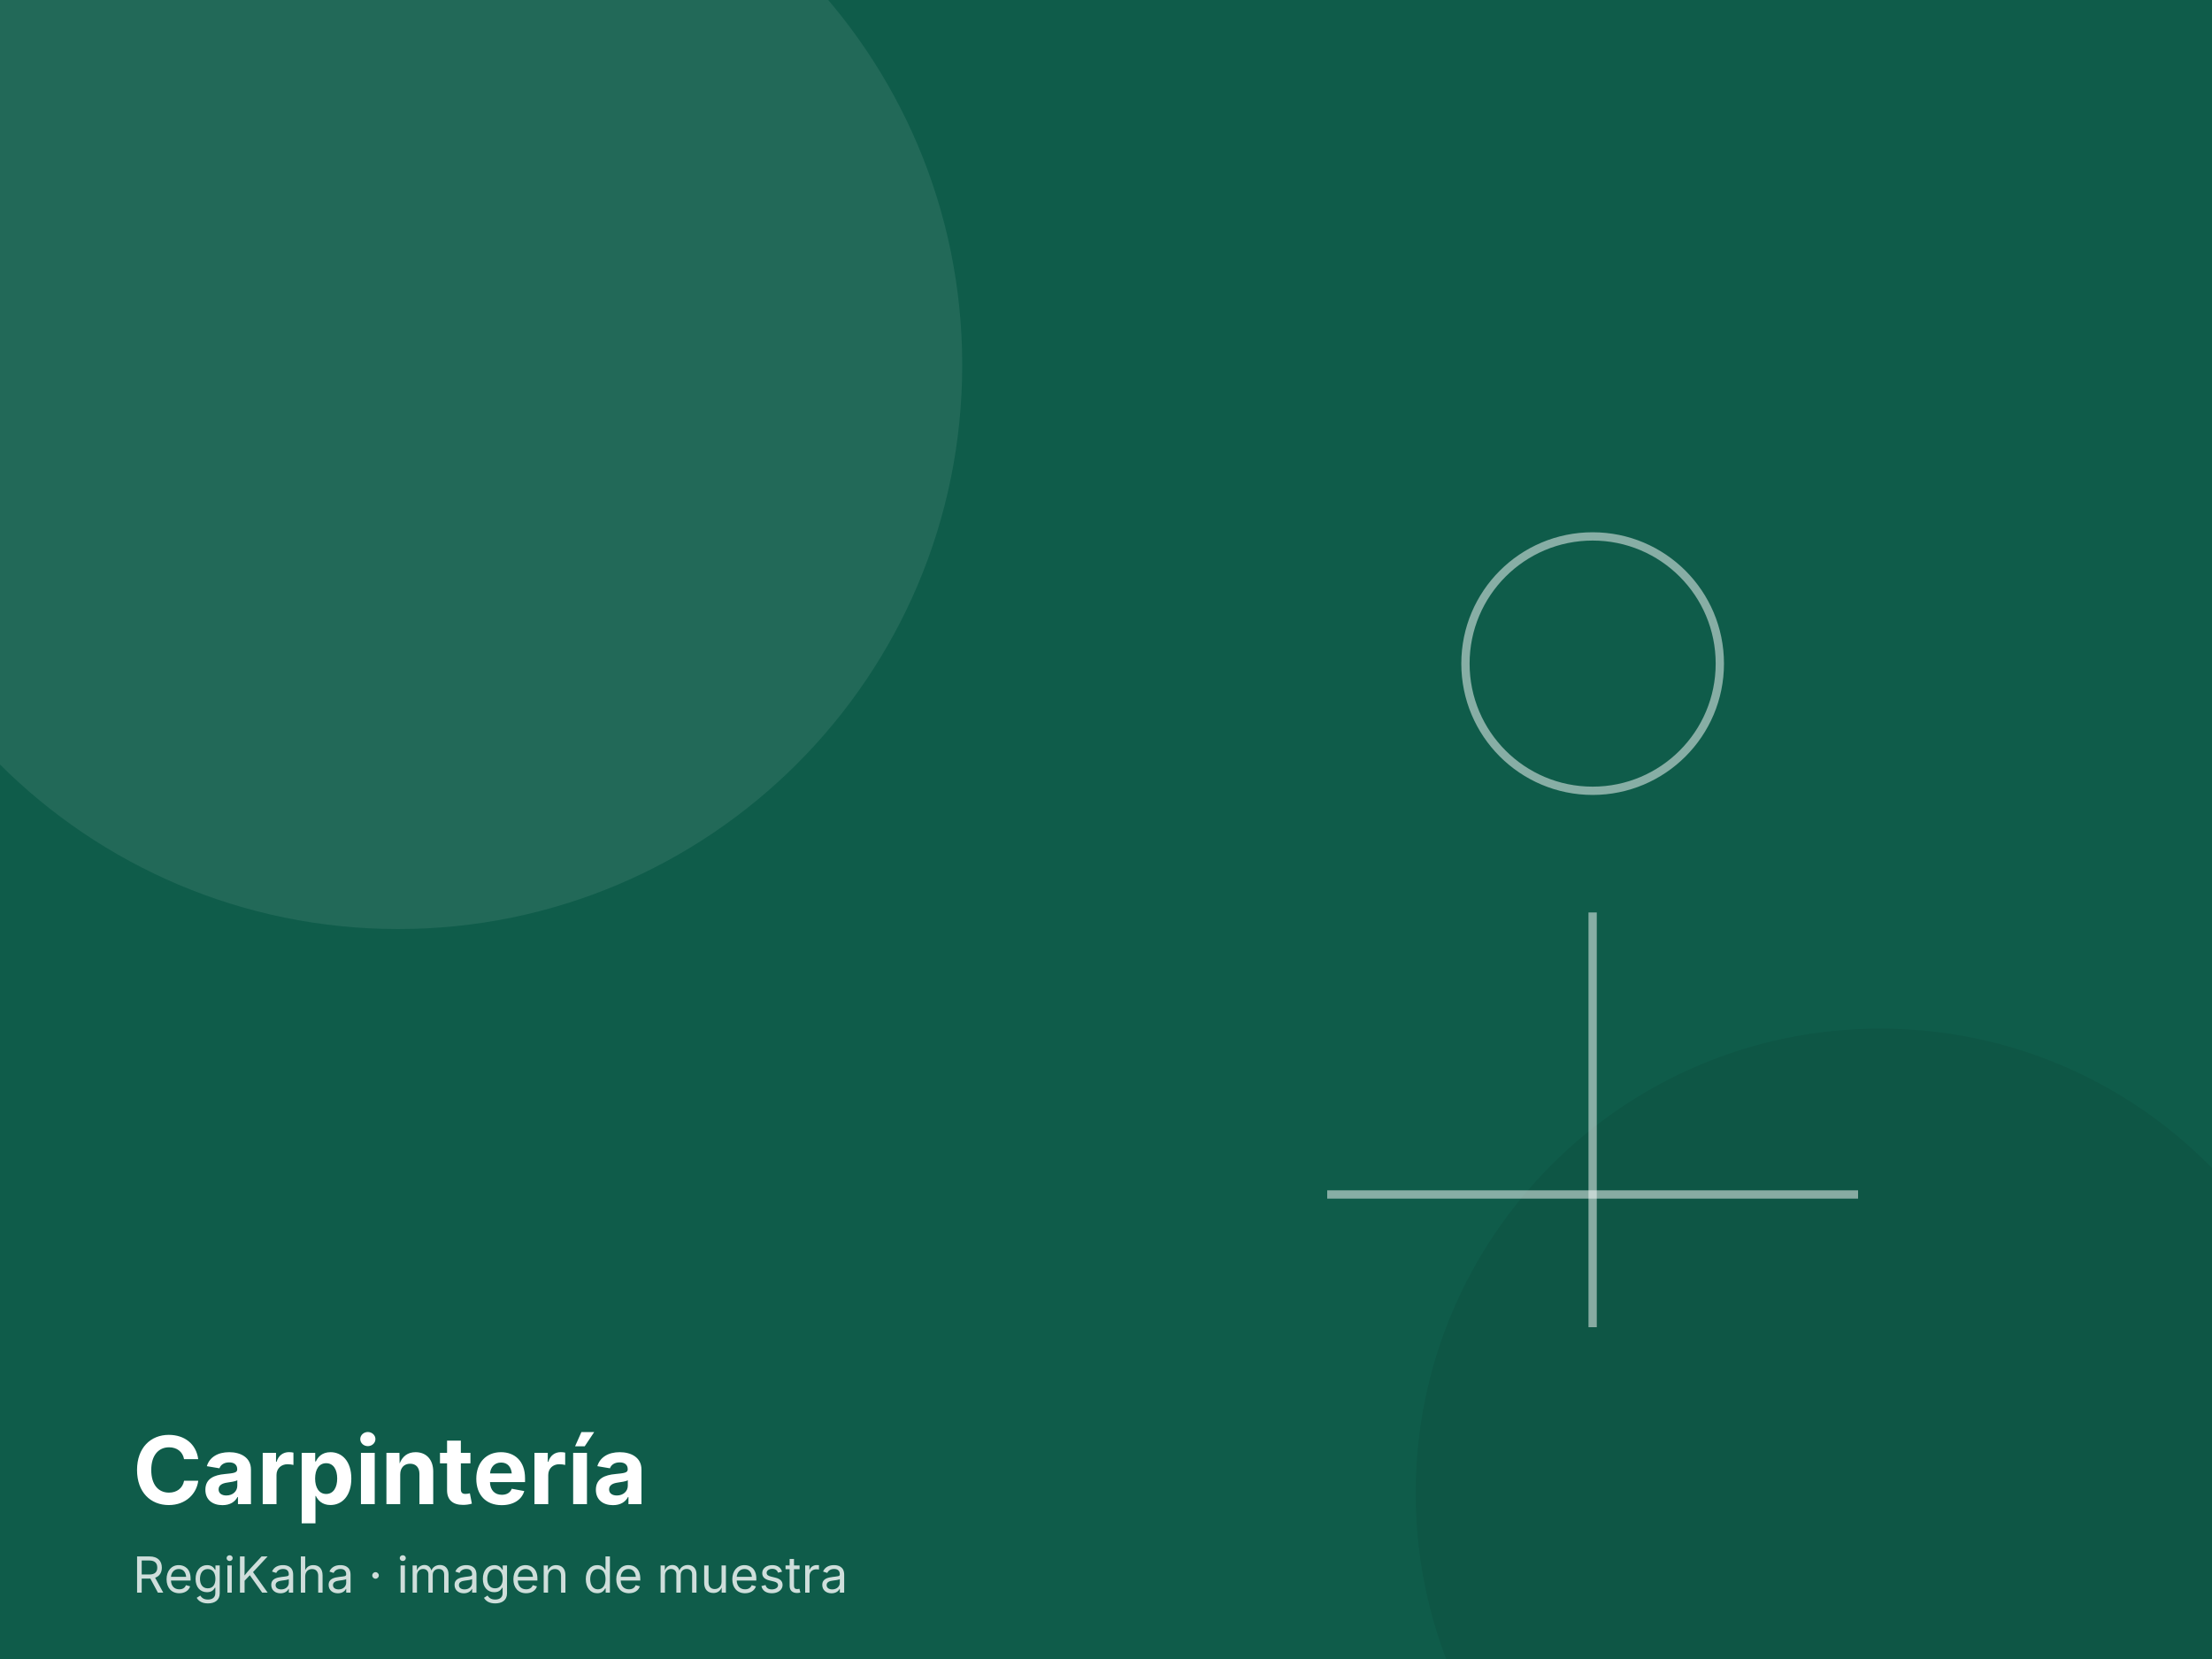
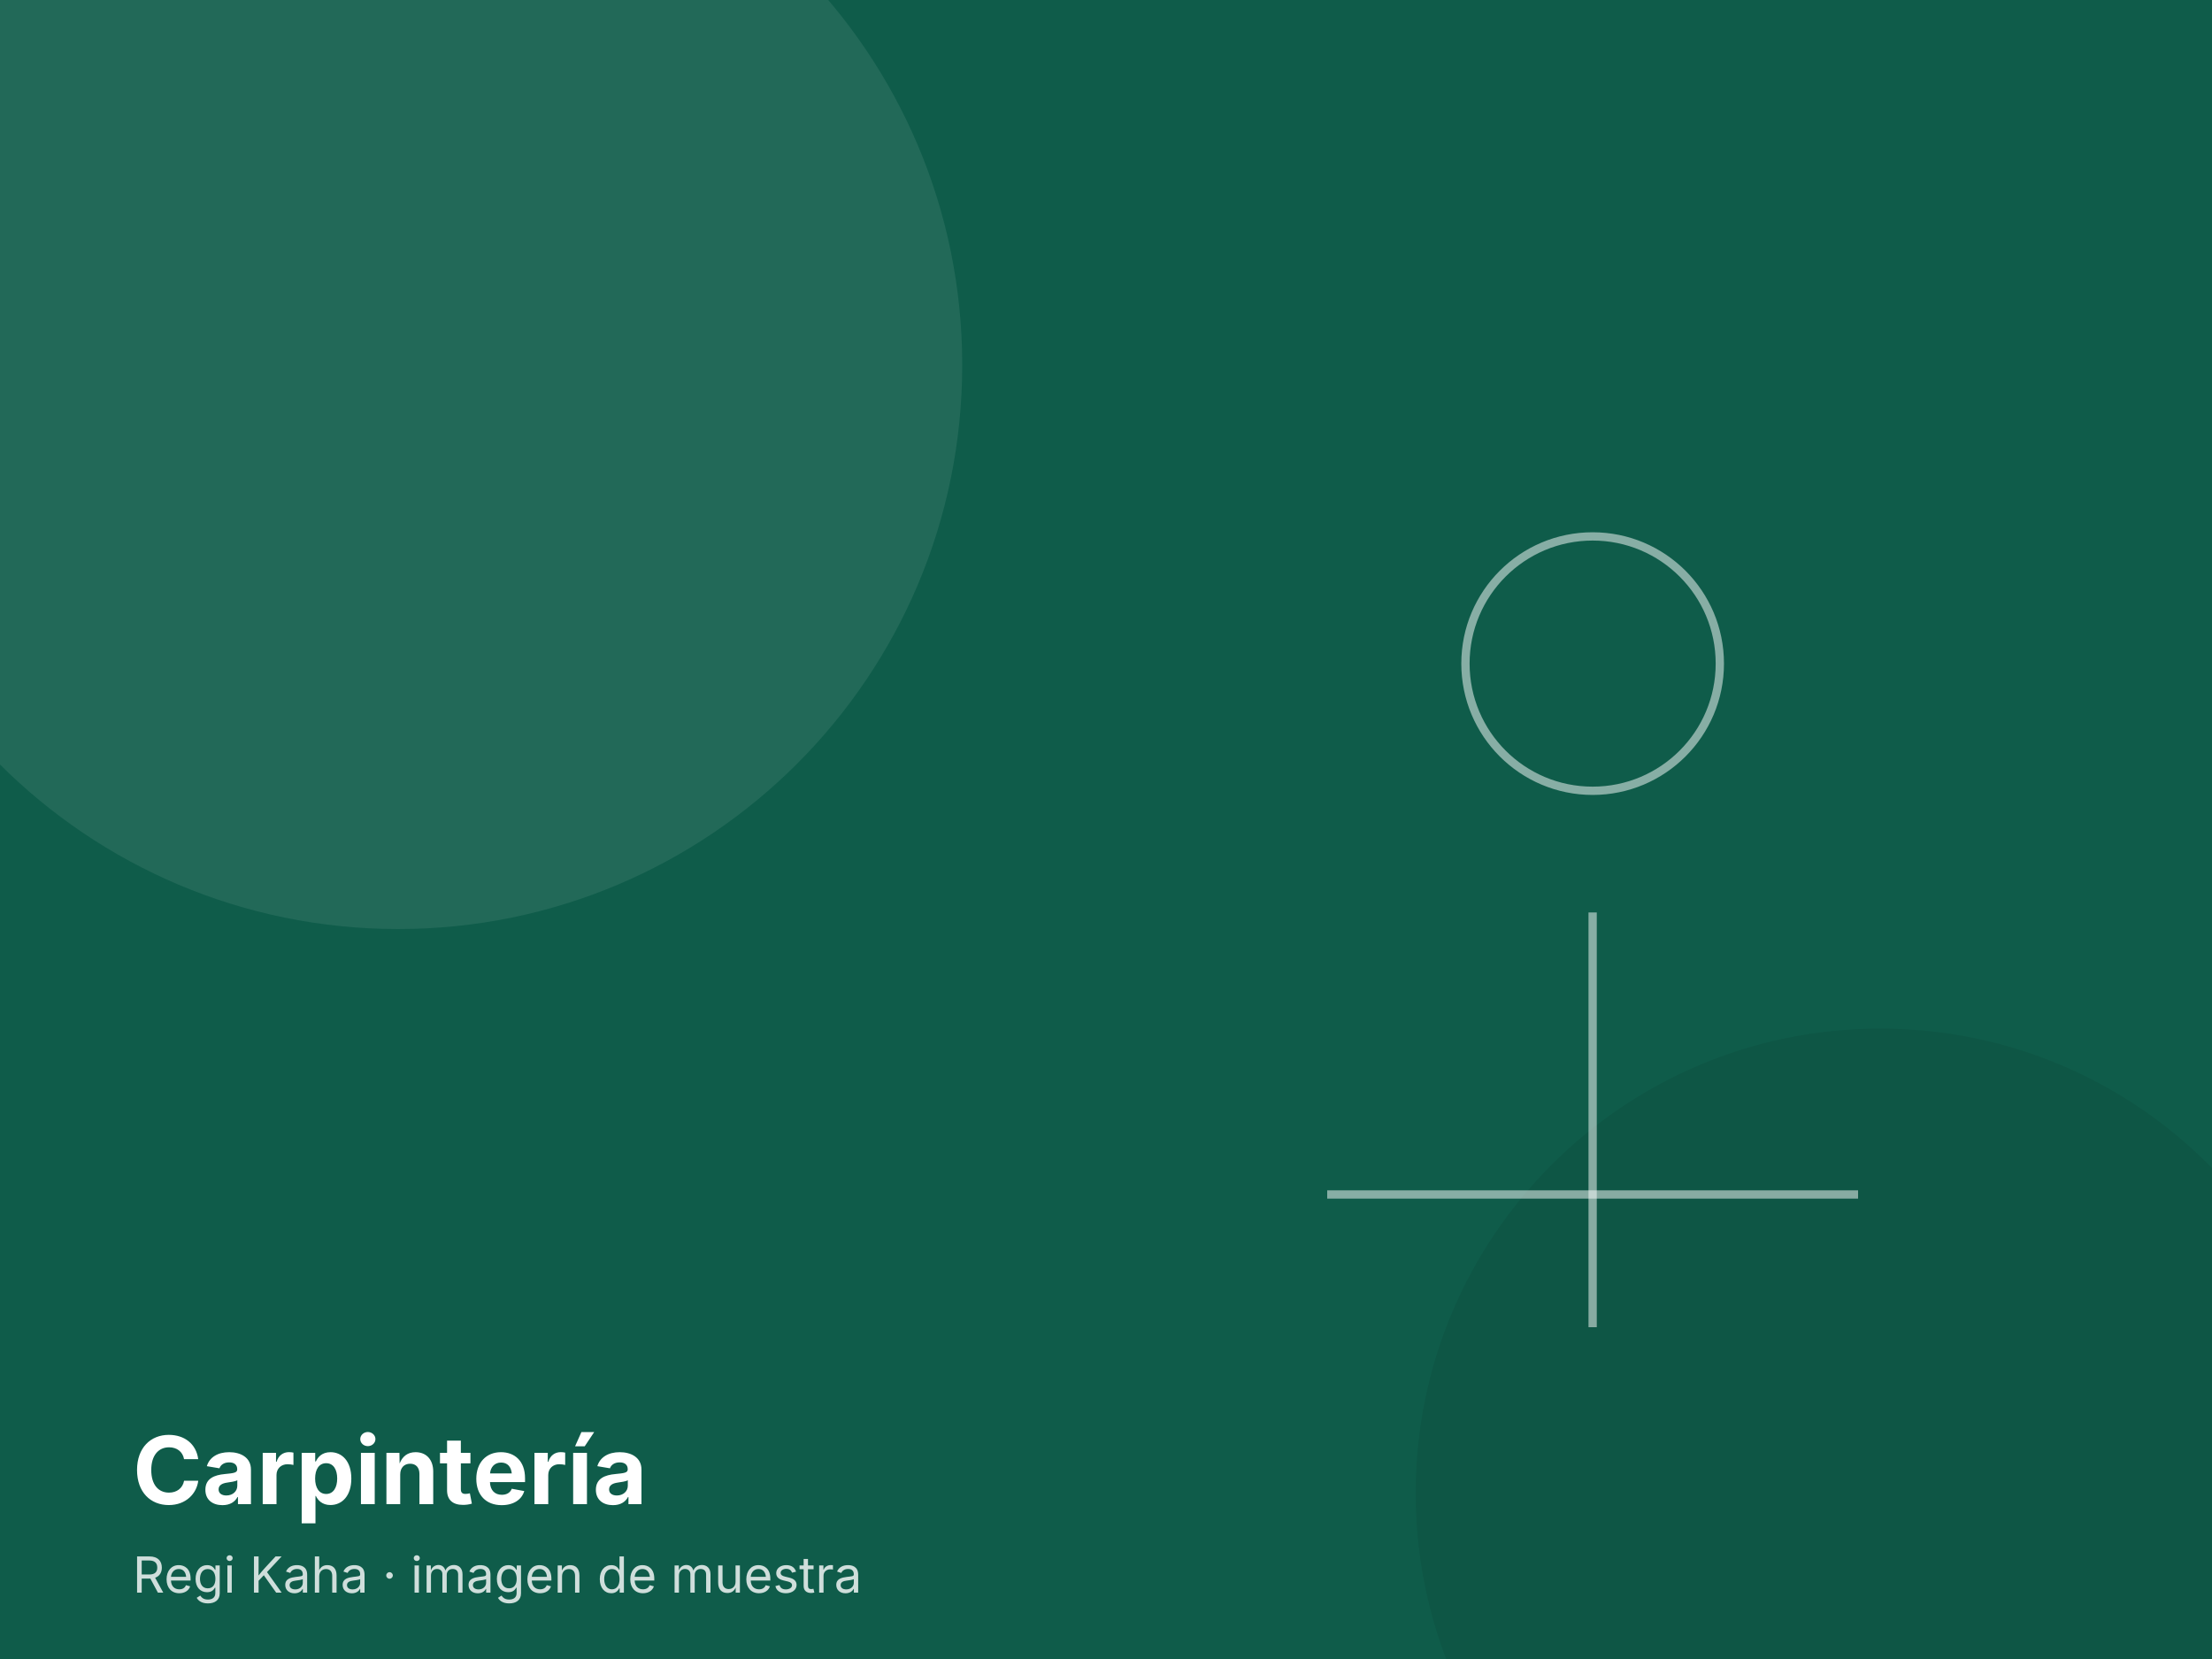
<svg xmlns="http://www.w3.org/2000/svg" width="800" height="600" viewBox="0 0 800 600">
  <defs>
    <linearGradient id="cg" gradientTransform="rotate(219)">
      <stop offset="0" stop-color="#0F5C4A" />
      <stop offset="0.55" stop-color="#198C68" />
      <stop offset="1" stop-color="#2AB673" />
    </linearGradient>
  </defs>
  <rect width="800" height="600" fill="url(#cg)" />
  <circle cx="144" cy="132" r="204" fill="rgba(255,255,255,0.08)" />
  <circle cx="680" cy="540" r="168" fill="rgba(0,0,0,0.07)" />
  <g stroke="rgba(255,255,255,0.5)" stroke-width="3" fill="none">
    <circle cx="576" cy="240" r="46" />
    <path d="M576 330 V480" />
    <path d="M480 432 H672" />
  </g>
  <text x="48" y="544" font-family="Inter, sans-serif" font-size="34" font-weight="700" fill="#fff">Carpintería</text>
-   <text x="48" y="576" font-family="Inter, sans-serif" font-size="18" fill="rgba(255,255,255,0.8)">RegiKaha · imagen de muestra</text>
+   <text x="48" y="576" font-family="Inter, sans-serif" font-size="18" fill="rgba(255,255,255,0.8)">Regi Kaha · imagen de muestra</text>
</svg>
